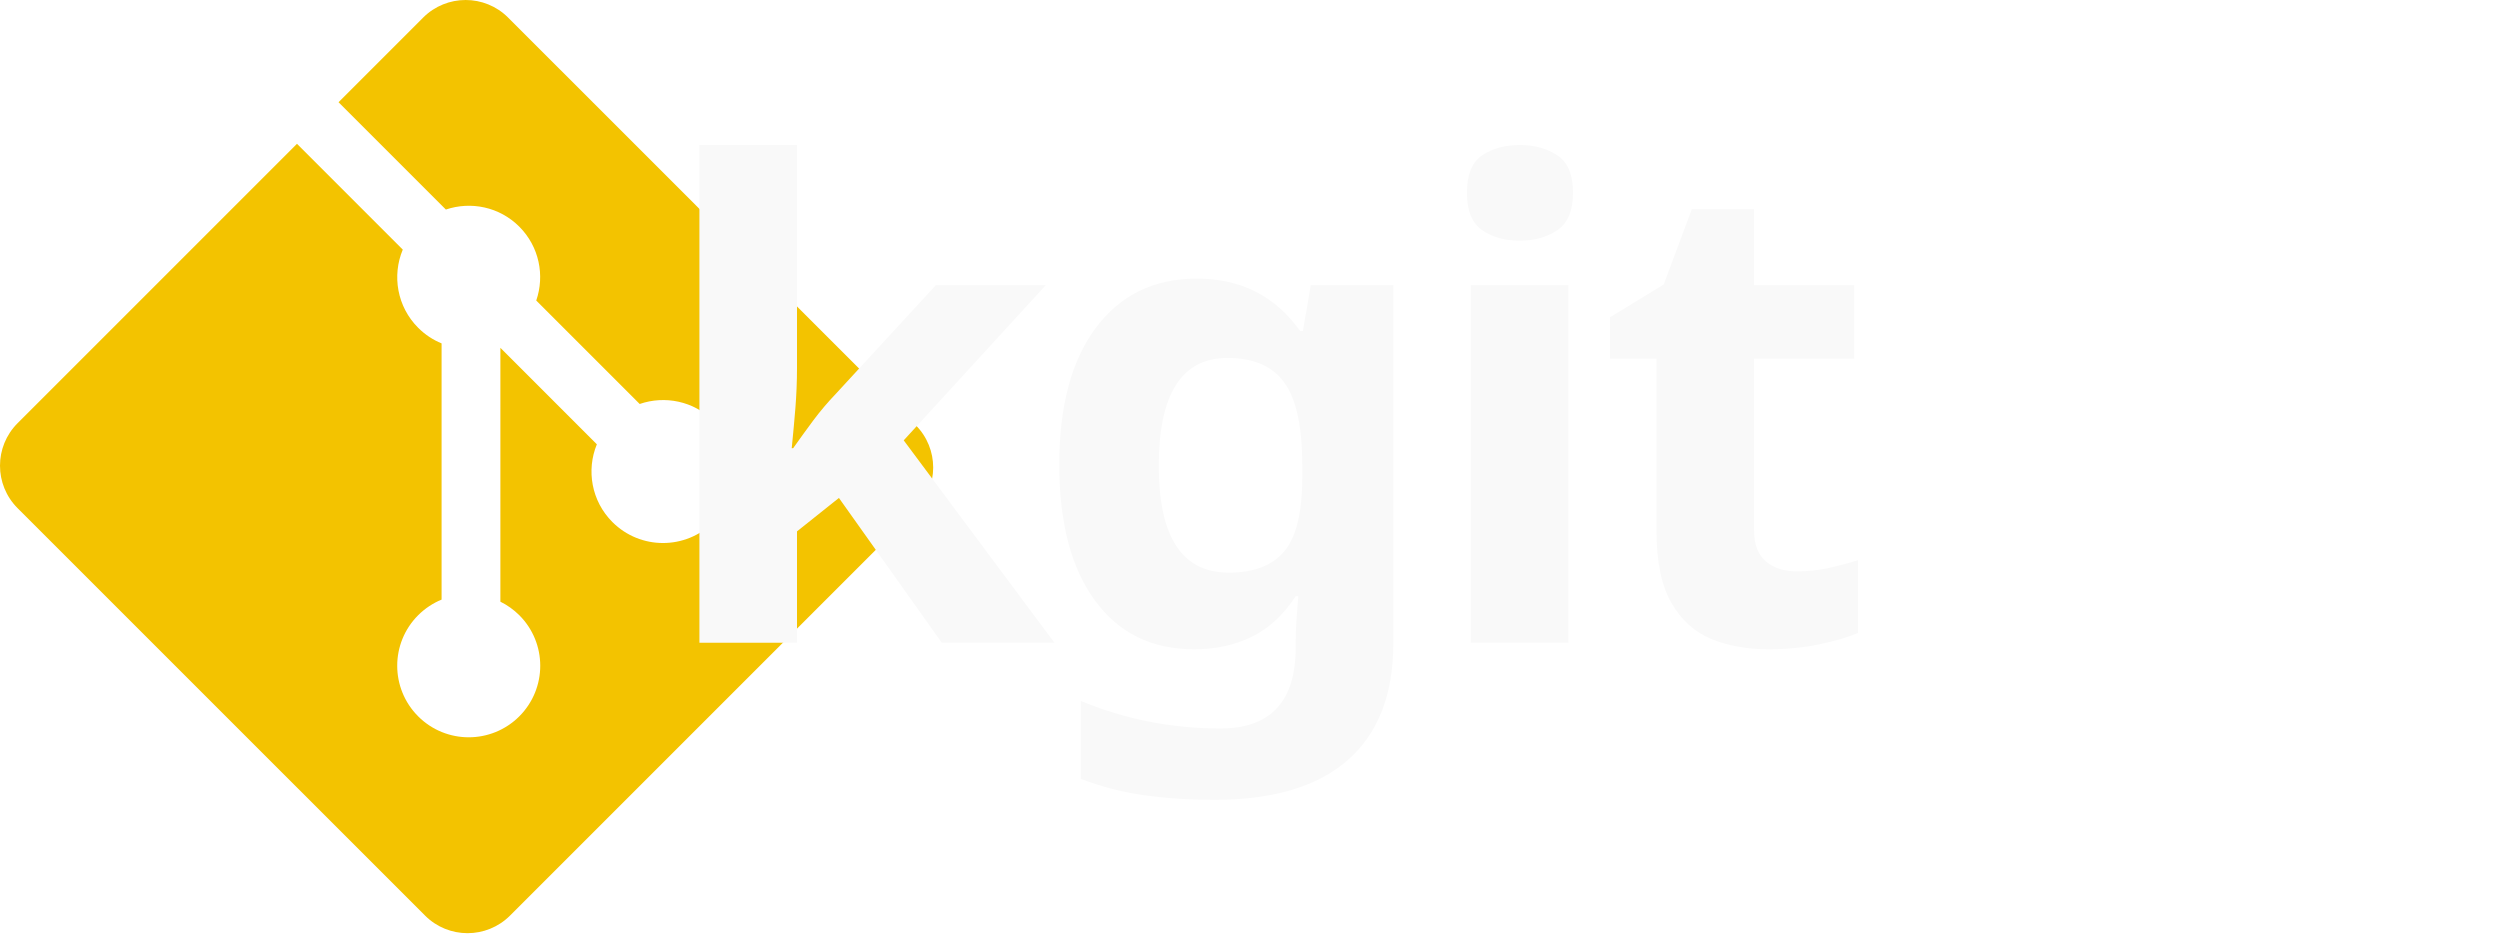
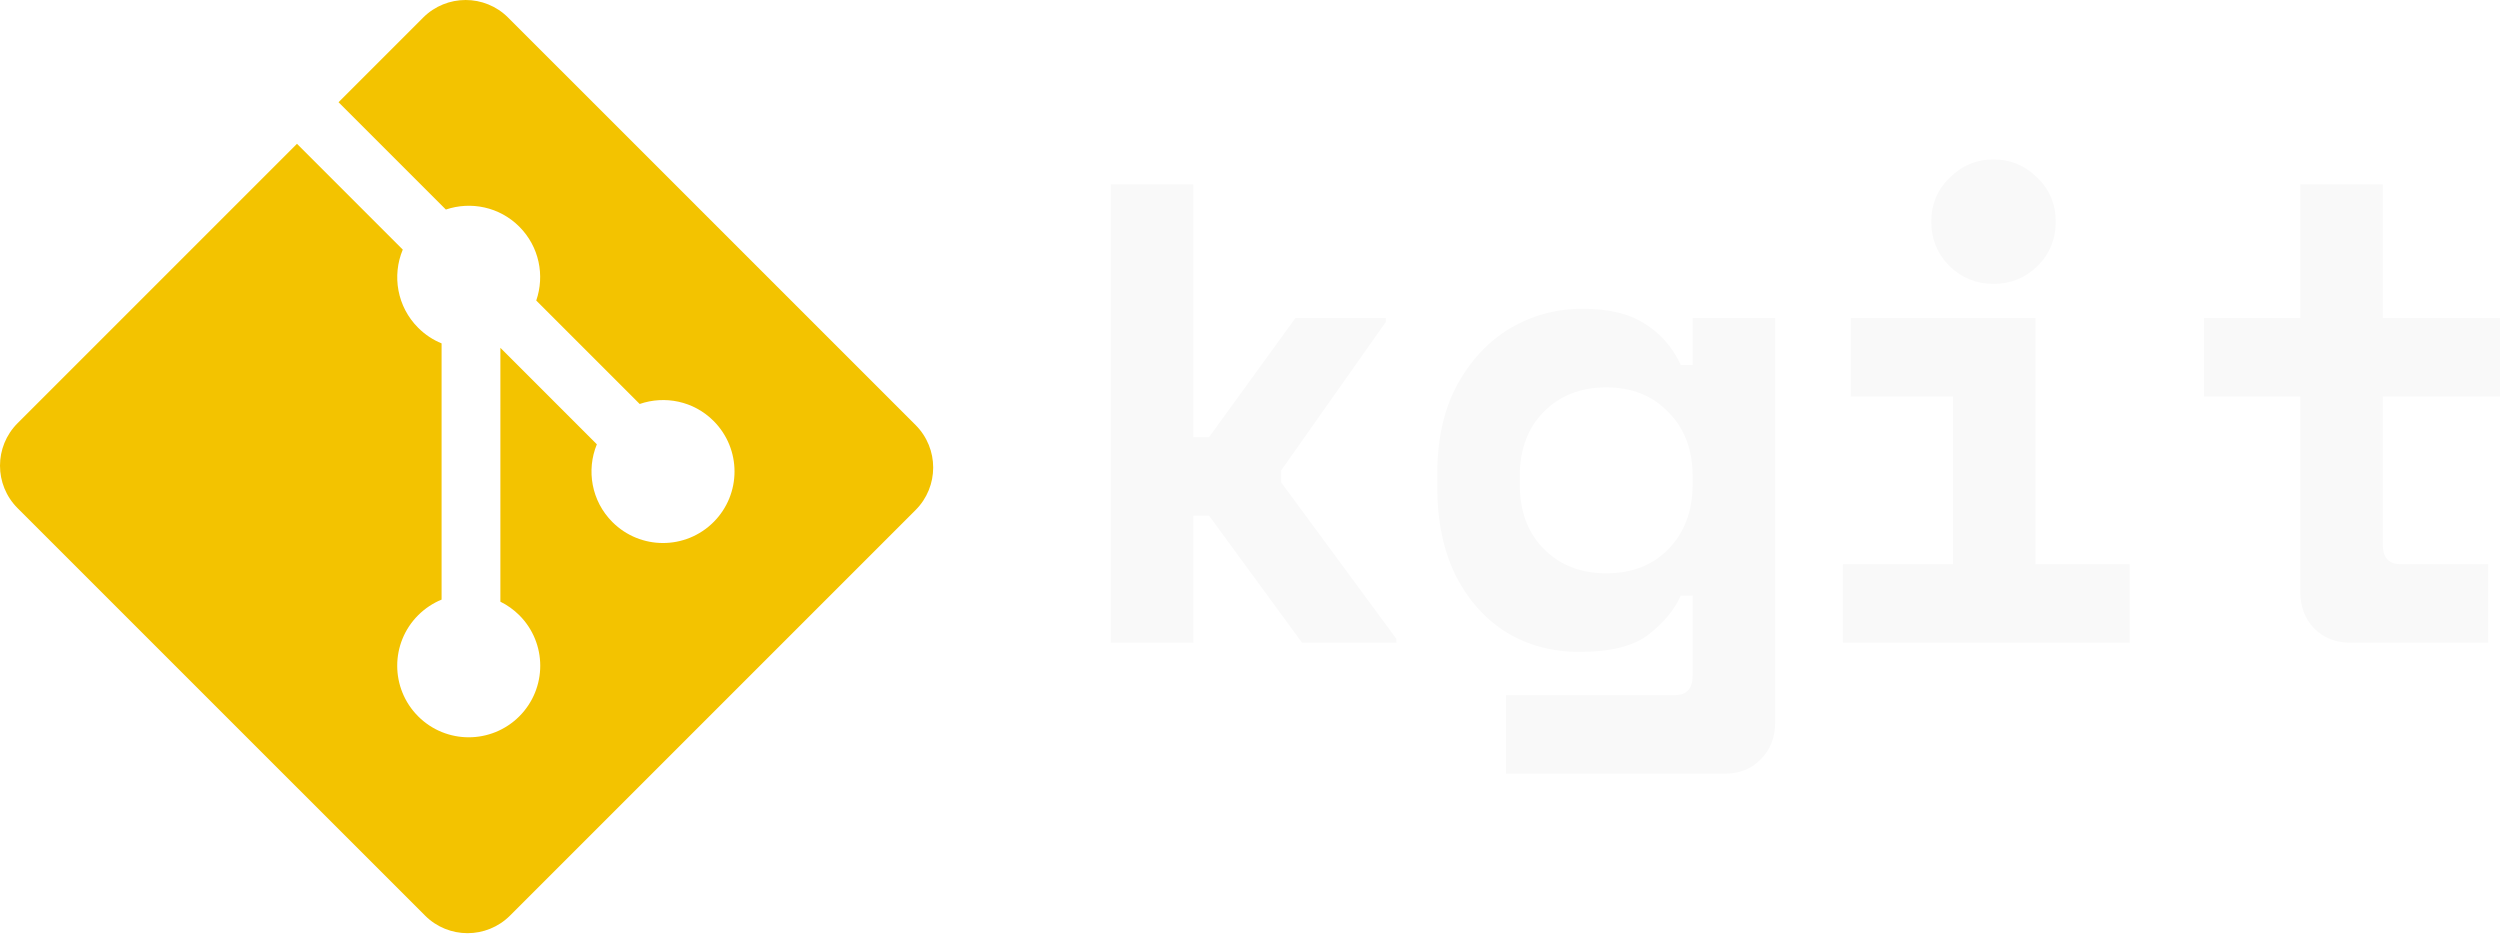
<svg xmlns="http://www.w3.org/2000/svg" id="svg2" version="1.1" xml:space="preserve" width="305.203" height="113.923" viewBox="0 0 305.203 113.923">
  <defs id="defs6" />
  <g id="g10" transform="matrix(1.25,0,0,-1.25,-6.1e-4,113.9678)">
-     <g id="g1">
-       <path d="m 89.421,49.664 -39.794,39.791 c -2.29,2.292 -6.007,2.292 -8.3,0 l -8.263,-8.264 10.482,-10.482 c 2.437,0.823 5.23,0.271 7.171,-1.671 1.952,-1.954 2.499,-4.771 1.656,-7.216 l 10.102,-10.102 c 2.444,0.842 5.264,0.298 7.216,-1.657 2.728,-2.728 2.728,-7.148 0,-9.876 -2.729,-2.729 -7.149,-2.729 -9.879,0 -2.052,2.053 -2.559,5.068 -1.52,7.595 l -9.421,9.422 -8e-4,-24.793 c 0.665,-0.329 1.293,-0.769 1.847,-1.321 2.728,-2.727 2.728,-7.146 0,-9.878 -2.728,-2.727 -7.15,-2.727 -9.876,0 -2.728,2.732 -2.728,7.151 0,9.878 0.674,0.673 1.454,1.182 2.287,1.524 v 25.023 c -0.832,0.34 -1.611,0.846 -2.287,1.524 -2.066,2.065 -2.564,5.098 -1.504,7.635 l -10.332,10.334 -27.285,-27.284 c -2.293,-2.294 -2.293,-6.011 0,-8.303 L 41.513,1.755 c 2.291,-2.292 6.007,-2.292 8.301,0 L 89.421,41.361 c 2.292,2.293 2.292,6.011 0,8.303" style="fill:#f3c300;fill-opacity:1;fill-rule:nonzero;stroke:none;stroke-width:0.1" id="path20" />
-       <text xml:space="preserve" style="font-style:normal;font-variant:normal;font-weight:bold;font-stretch:normal;font-size:63.953px;line-height:1.55;font-family:'Space Mono';-inkscape-font-specification:'Space Mono Bold';text-align:center;letter-spacing:-2.4px;text-anchor:middle;fill:#f9f9f9;fill-opacity:1;stroke-width:9.171;stroke-linecap:round;stroke-linejoin:round" x="175.623" y="-28.402" id="text1" transform="scale(1,-1)">
-         <tspan id="tspan1" style="font-style:normal;font-variant:normal;font-weight:bold;font-stretch:normal;font-family:'Space Mono';-inkscape-font-specification:'Space Mono Bold';letter-spacing:-2.4px;fill:#f9f9f9;fill-opacity:1;stroke-width:9.171" x="174.423" y="-28.402">kgit</tspan>
-       </text>
-     </g>
+     <path d="m 89.421,49.664 -39.794,39.791 c -2.29,2.292 -6.007,2.292 -8.3,0 l -8.263,-8.264 10.482,-10.482 c 2.437,0.823 5.23,0.271 7.171,-1.671 1.952,-1.954 2.499,-4.771 1.656,-7.216 l 10.102,-10.102 c 2.444,0.842 5.264,0.298 7.216,-1.657 2.728,-2.728 2.728,-7.148 0,-9.876 -2.729,-2.729 -7.149,-2.729 -9.879,0 -2.052,2.053 -2.559,5.068 -1.52,7.595 l -9.421,9.422 -8e-4,-24.793 c 0.665,-0.329 1.293,-0.769 1.847,-1.321 2.728,-2.727 2.728,-7.146 0,-9.878 -2.728,-2.727 -7.15,-2.727 -9.876,0 -2.728,2.732 -2.728,7.151 0,9.878 0.674,0.673 1.454,1.182 2.287,1.524 v 25.023 c -0.832,0.34 -1.611,0.846 -2.287,1.524 -2.066,2.065 -2.564,5.098 -1.504,7.635 l -10.332,10.334 -27.285,-27.284 c -2.293,-2.294 -2.293,-6.011 0,-8.303 L 41.513,1.755 c 2.291,-2.292 6.007,-2.292 8.301,0 L 89.421,41.361 c 2.292,2.293 2.292,6.011 0,8.303" style="fill:#f3c300;fill-opacity:1;fill-rule:nonzero;stroke:none;stroke-width:0.1" id="path20" />
+     <path d="m 108.491,-28.402 v -44.767 h 8.058 v 24.686 h 1.535 l 8.442,-11.64 h 8.826 v 0.384 l -10.233,14.517 v 1.151 l 11.256,15.285 v 0.384 h -9.209 l -9.081,-12.407 h -1.535 v 12.407 z m 38.594,12.791 v -7.674 h 16.5 q 1.727,0 1.727,-1.919 v -7.802 h -1.151 q -0.959,2.11 -3.198,3.837 -2.174,1.663 -6.715,1.663 -3.901,0 -7.035,-1.855 -3.134,-1.919 -4.988,-5.5 -1.855,-3.645 -1.855,-8.826 v -1.151 q 0,-5.116 1.919,-8.698 1.983,-3.645 5.18,-5.564 3.262,-1.919 7.099,-1.919 3.837,0 6.076,1.471 2.302,1.407 3.517,4.029 h 1.151 v -4.605 h 8.058 v 39.523 q 0,2.174 -1.407,3.581 -1.343,1.407 -3.517,1.407 z m 9.785,-19.57 q 3.773,0 6.076,-2.366 2.366,-2.43 2.366,-6.331 v -0.767 q 0,-3.901 -2.366,-6.267 -2.302,-2.43 -6.076,-2.43 -3.709,0 -6.076,2.366 -2.366,2.366 -2.366,6.331 v 0.767 q 0,3.965 2.366,6.331 2.366,2.366 6.076,2.366 z m 37.827,-28.267 q -2.494,0 -4.285,-1.727 -1.791,-1.791 -1.791,-4.349 0,-2.558 1.791,-4.285 1.791,-1.791 4.285,-1.791 2.494,0 4.285,1.791 1.791,1.727 1.791,4.285 0,2.558 -1.791,4.349 -1.791,1.727 -4.285,1.727 z m -14.709,35.047 v -7.674 h 10.744 v -16.372 h -9.977 v -7.674 h 18.035 v 24.047 h 9.209 v 7.674 z m 49.594,0 q -2.174,0 -3.581,-1.407 -1.343,-1.407 -1.343,-3.581 v -19.058 h -9.401 v -7.674 h 9.401 v -13.047 h 8.058 v 13.047 h 11.448 v 7.674 h -11.448 v 14.453 q 0,1.919 1.727,1.919 h 8.57 v 7.674 z" id="text1" style="font-weight:bold;font-size:63.953px;line-height:1.55;font-family:'Space Mono';-inkscape-font-specification:'Space Mono Bold';text-align:center;letter-spacing:-2.4px;text-anchor:middle;fill:#f9f9f9;stroke-width:9.171;stroke-linecap:round;stroke-linejoin:round" transform="scale(1,-1)" aria-label="kgit" />
  </g>
</svg>
